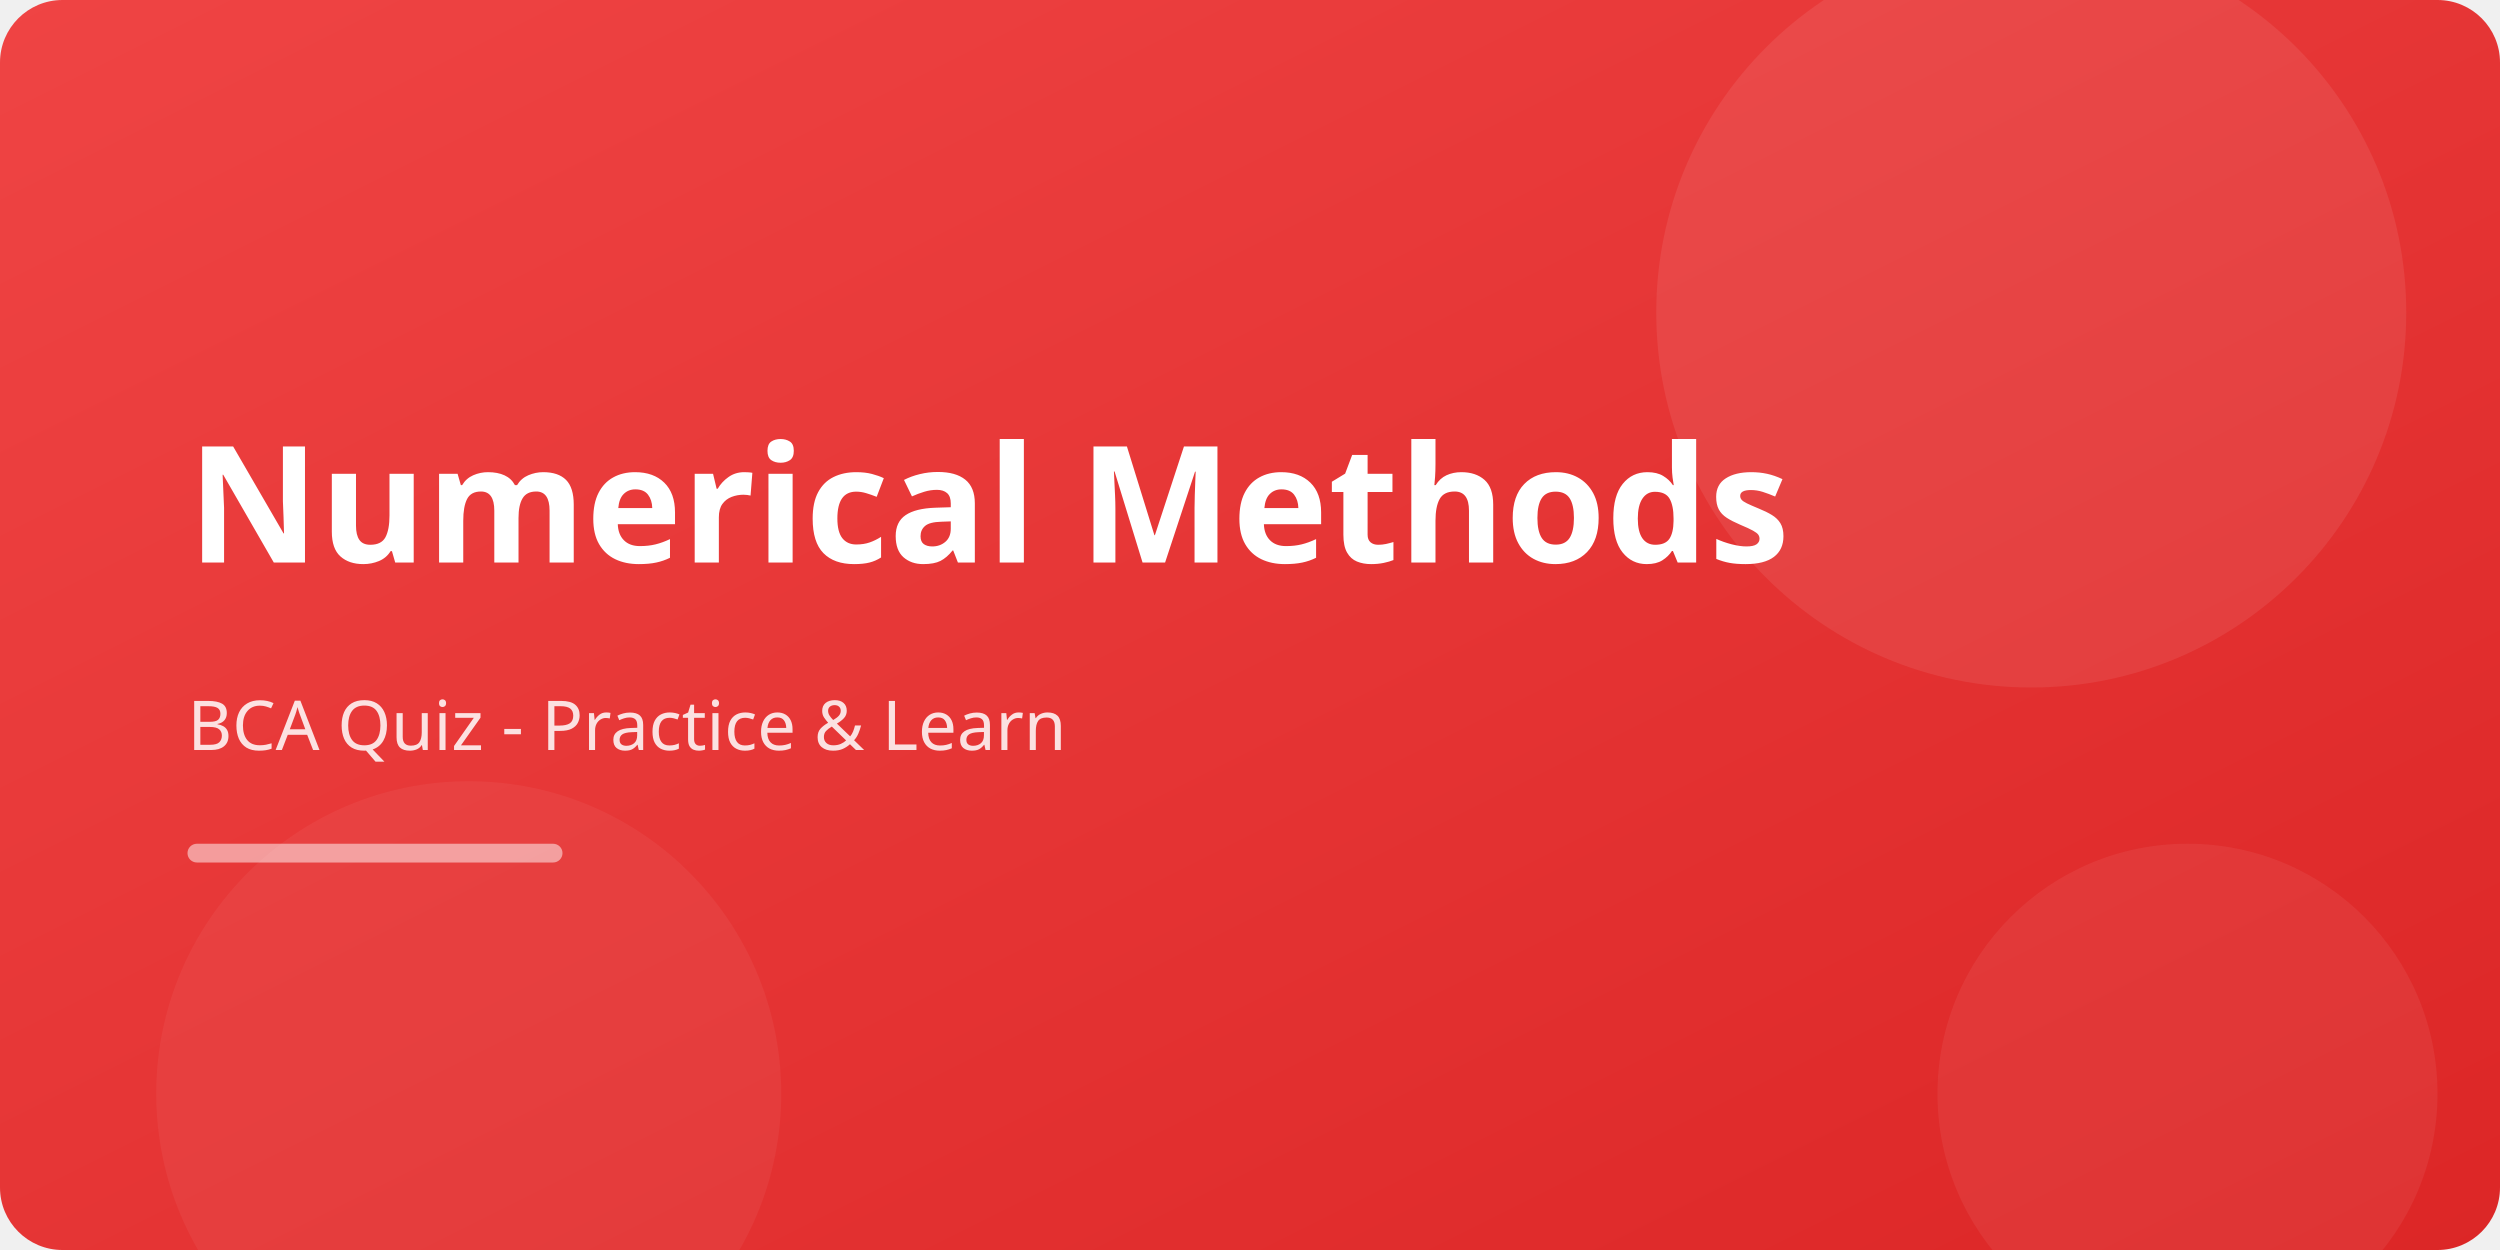
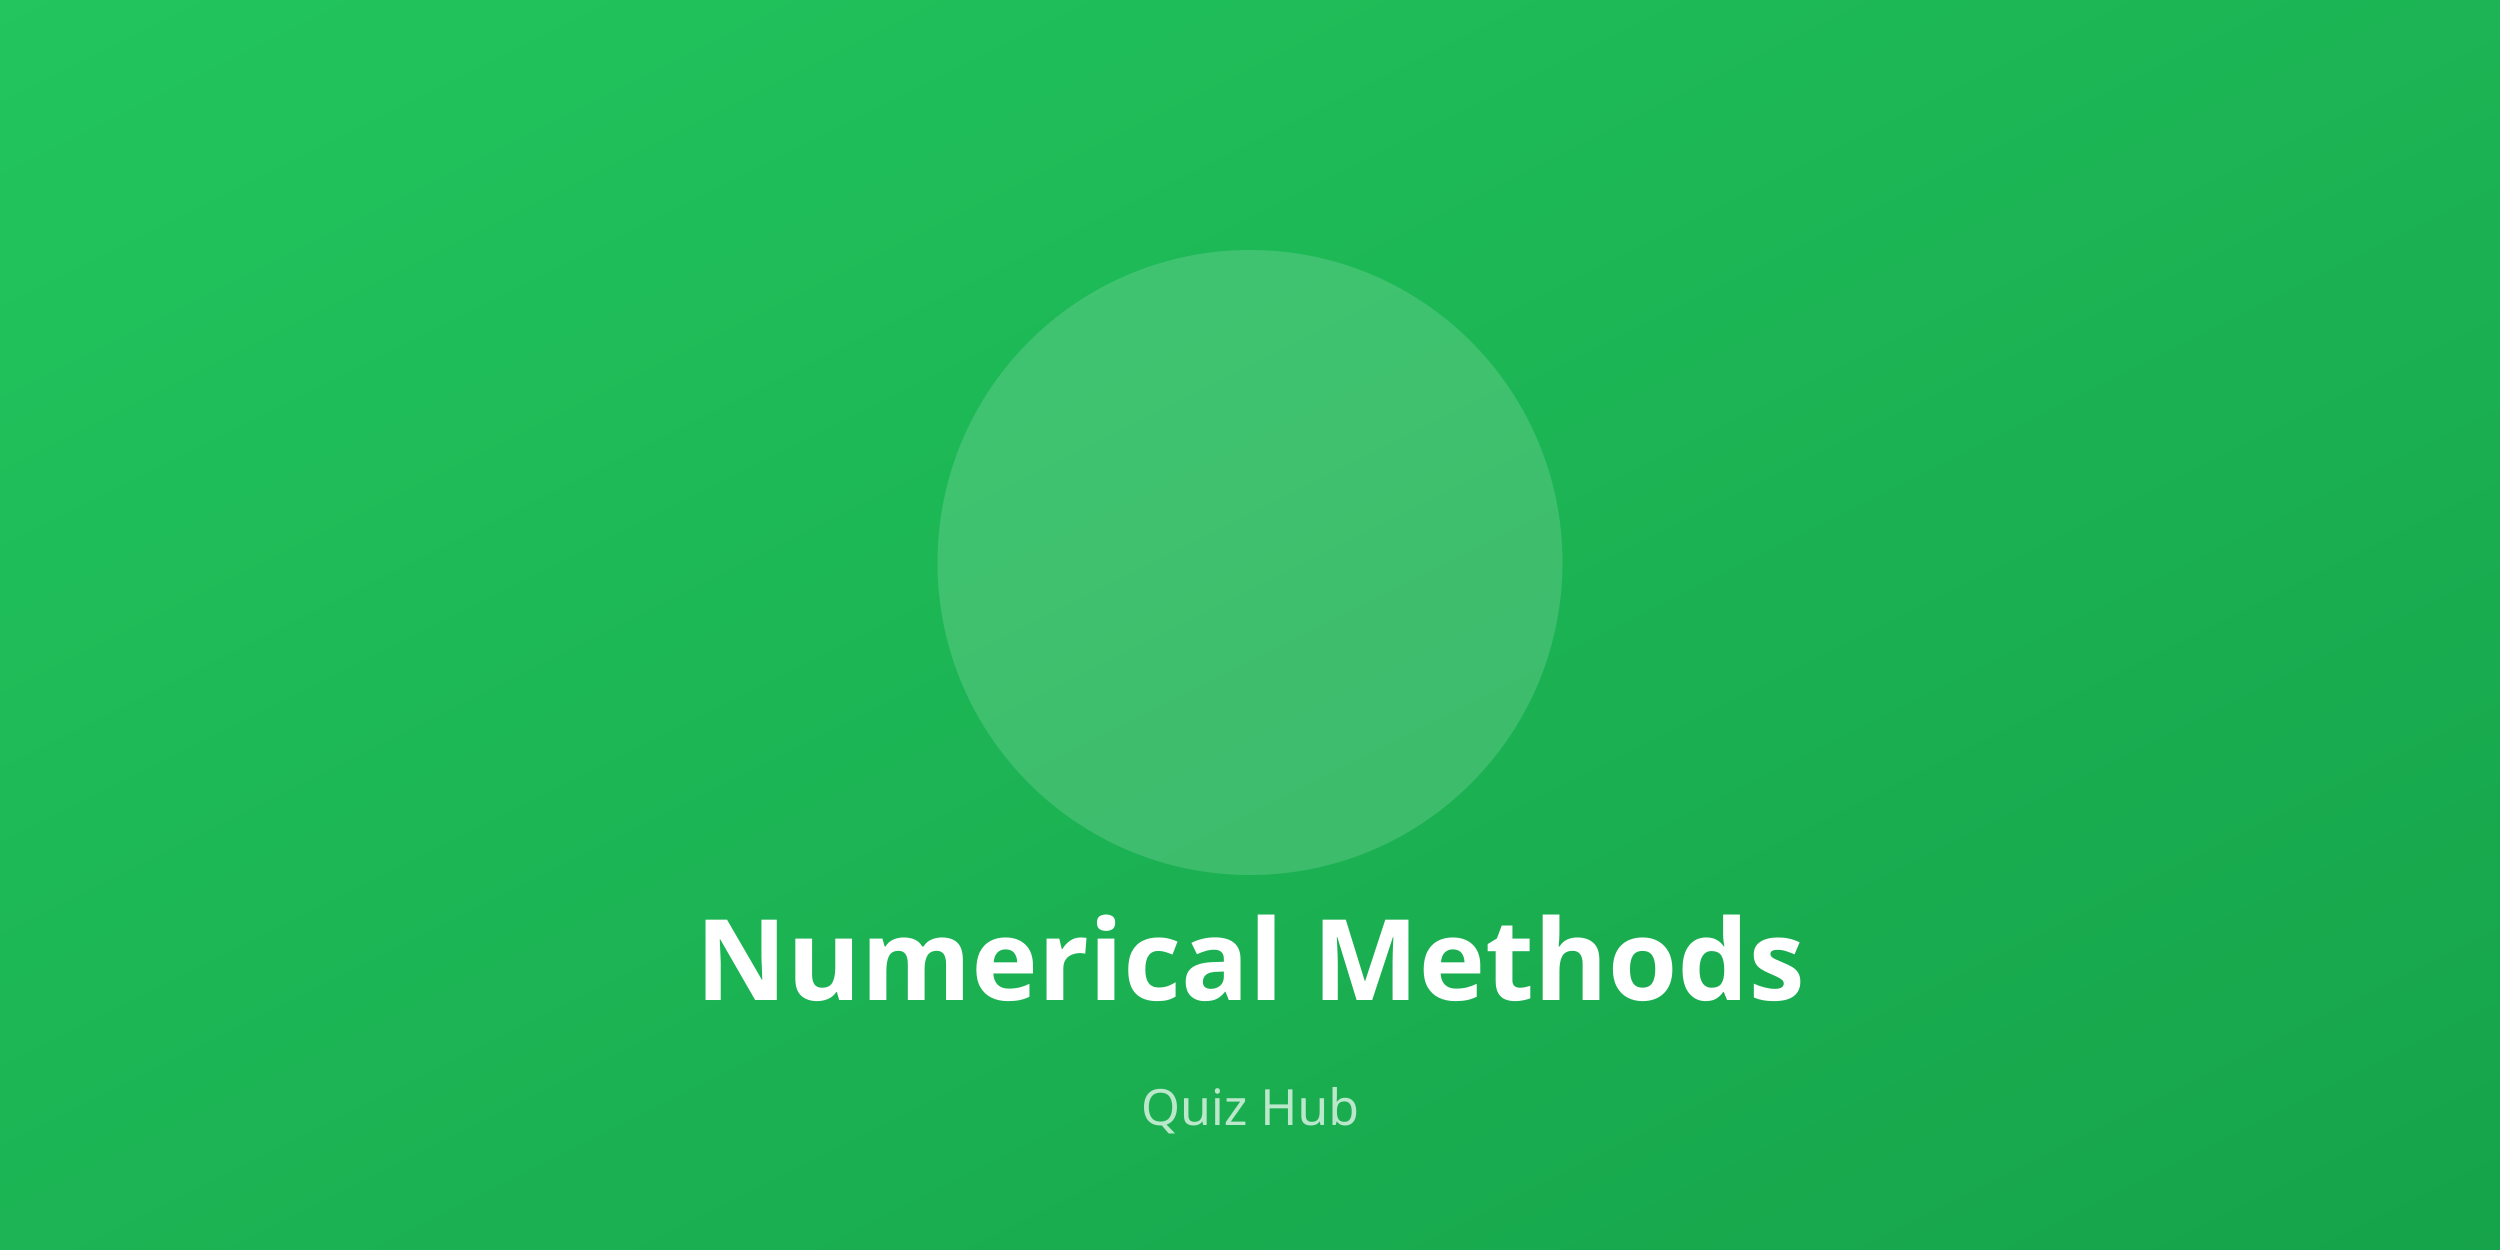
- <svg xmlns="http://www.w3.org/2000/svg" width="800" height="400" viewBox="0 0 800 400">
+ <svg xmlns="http://www.w3.org/2000/svg" viewBox="0 0 800 400" width="800" height="400">
  <defs>
-     <linearGradient id="bg" x1="0%" y1="0%" x2="100%" y2="100%">
-       <stop offset="0%" style="stop-color:#ef4444;stop-opacity:1" />
-       <stop offset="100%" style="stop-color:#dc2626;stop-opacity:1" />
+     <linearGradient id="bgGrad" x1="0%" y1="0%" x2="100%" y2="100%">
+       <stop offset="0%" stop-color="#22c55e" />
+       <stop offset="100%" stop-color="#16a34a" />
+     </linearGradient>
+     <linearGradient id="iconGrad" x1="0%" y1="0%" x2="100%" y2="100%">
+       <stop offset="0%" stop-color="#ffffff" />
+       <stop offset="100%" stop-color="#e0e7ff" />
    </linearGradient>
  </defs>
-   <rect width="800" height="400" fill="url(#bg)" rx="20" />
-   <circle cx="650" cy="100" r="120" fill="rgba(255,255,255,0.08)" />
-   <circle cx="700" cy="350" r="80" fill="rgba(255,255,255,0.06)" />
-   <circle cx="150" cy="350" r="100" fill="rgba(255,255,255,0.05)" />
-   <text x="60" y="180" font-family="Poppins, sans-serif" font-size="52" font-weight="700" fill="white">Numerical Methods</text>
-   <text x="60" y="240" font-family="Poppins, sans-serif" font-size="22" font-weight="400" fill="rgba(255,255,255,0.85)">BCA Quiz - Practice &amp; Learn</text>
-   <rect x="60" y="270" width="120" height="6" rx="3" fill="rgba(255,255,255,0.5)" />
+   <rect width="800" height="400" fill="url(#bgGrad)" />
+   <circle cx="400" cy="180" r="100" fill="rgba(255,255,255,0.15)" />
+   <text x="400" y="195" text-anchor="middle" font-family="Font Awesome 6 Pro, Font Awesome 6 Free, sans-serif" font-size="120" fill="rgba(255,255,255,0.9)" font-weight="900" />
+   <text x="400" y="320" text-anchor="middle" font-family="Poppins, sans-serif" font-size="36" fill="white" font-weight="700">Numerical Methods</text>
+   <text x="400" y="360" text-anchor="middle" font-family="Poppins, sans-serif" font-size="16" fill="rgba(255,255,255,0.7)">Quiz Hub</text>
</svg>
